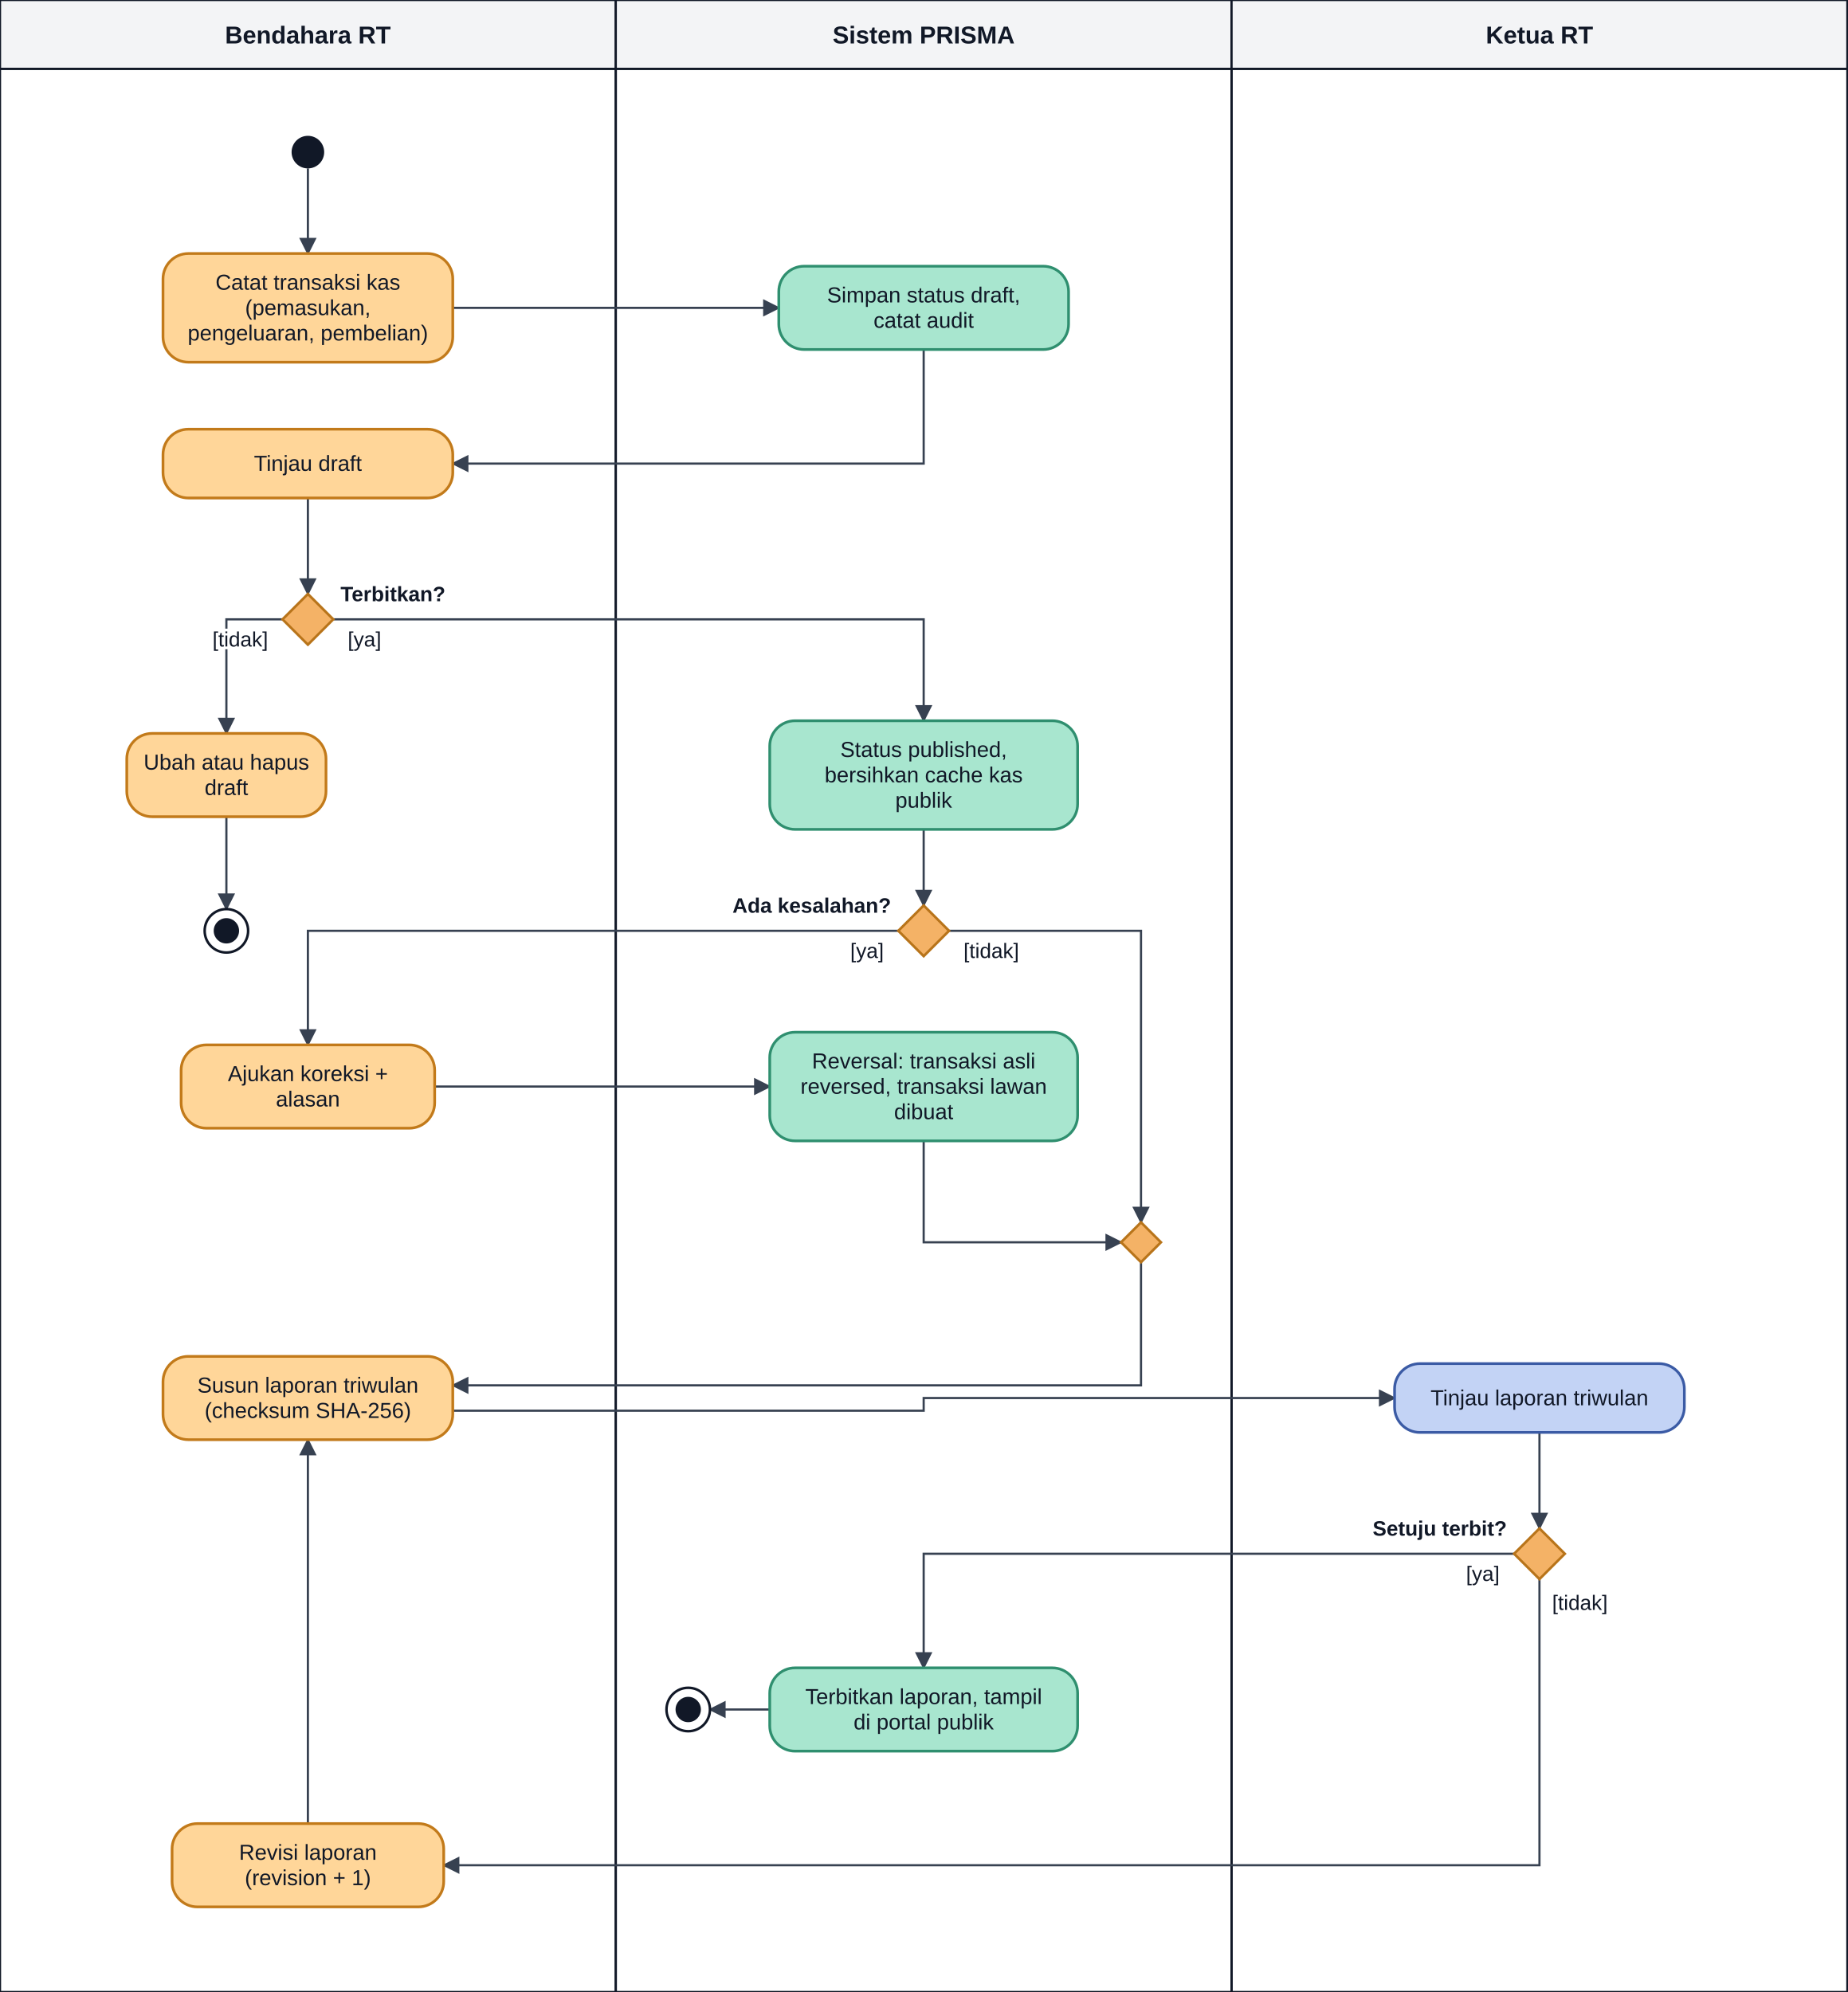
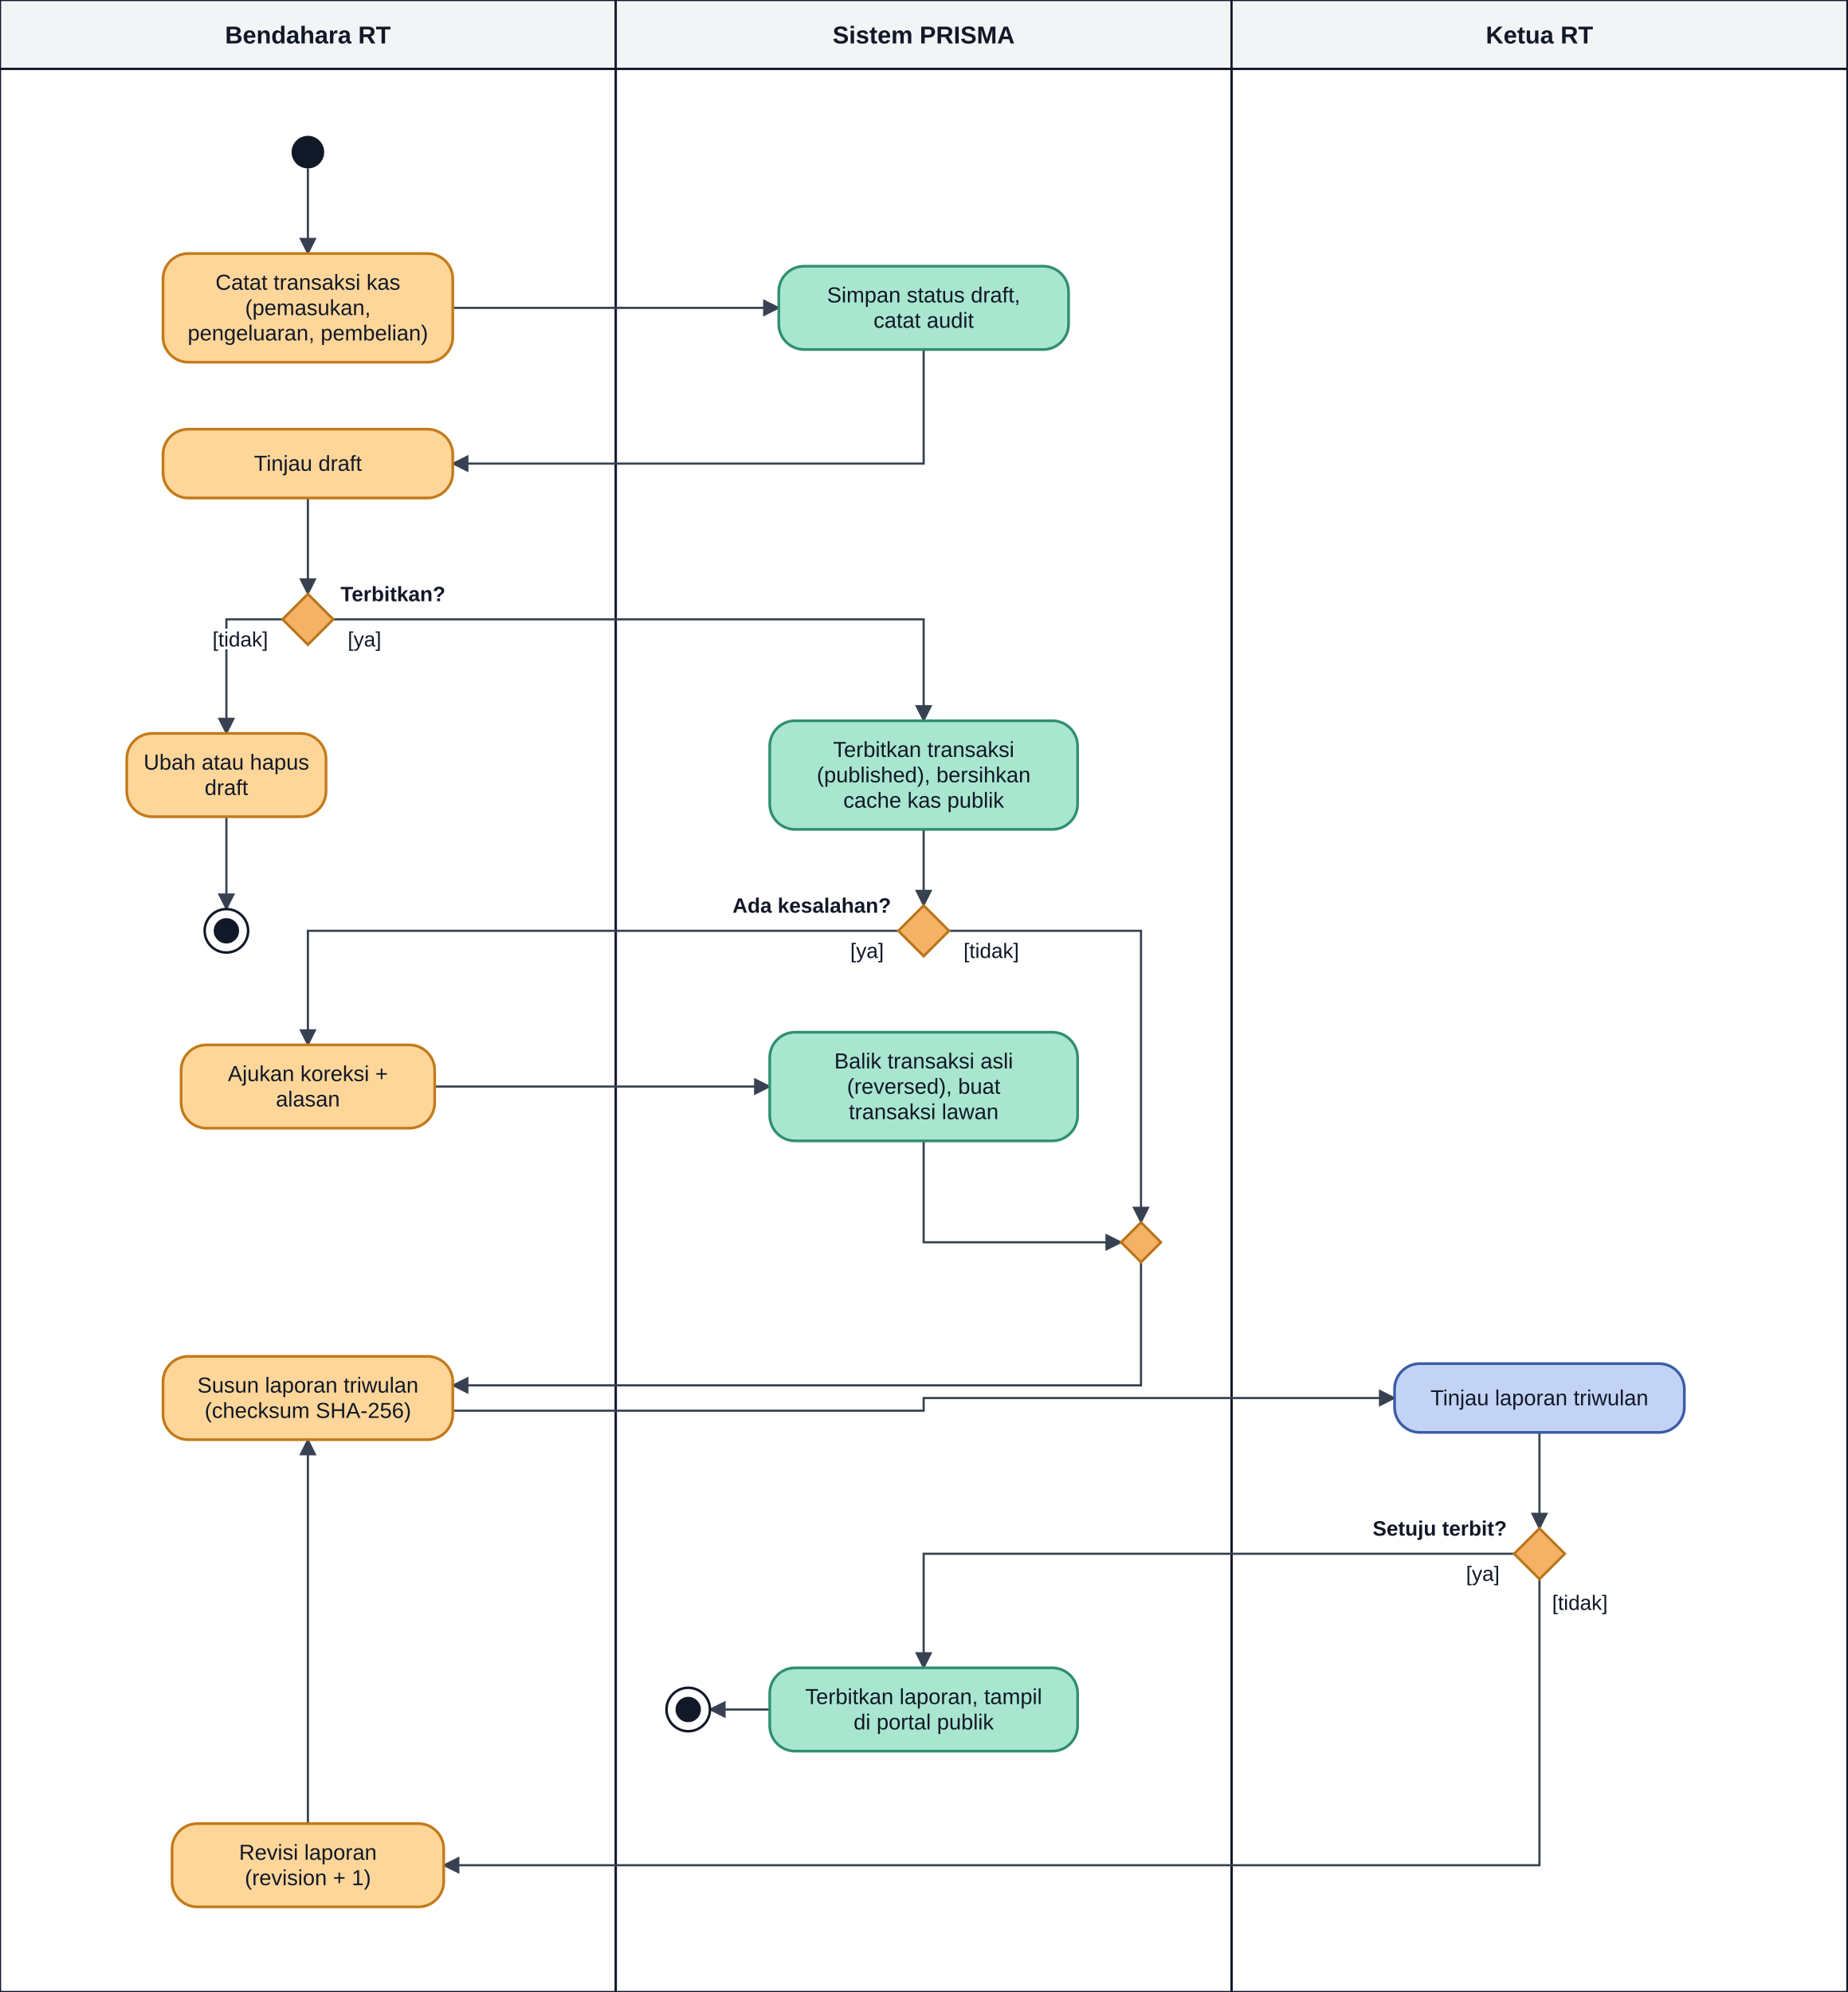
<svg xmlns="http://www.w3.org/2000/svg" viewBox="0 0 1020 1100" width="1020" height="1100" role="img">
  <defs>
    <marker id="a" viewBox="0 0 10 10" refX="9" refY="5" markerWidth="8" markerHeight="8" orient="auto">
      <path d="M0 0 L10 5 L0 10 Z" fill="#374151" />
    </marker>
  </defs>
  <rect width="1020" height="1100" fill="#ffffff" />
  <rect x="0" y="0" width="340" height="38" fill="#f3f4f6" stroke="#111827" stroke-width="1.2" />
  <text x="170.0" y="24.0" text-anchor="middle" font-size="13.5" font-weight="bold" fill="#111827" font-family="Arial, Helvetica, sans-serif">Bendahara RT</text>
  <rect x="0" y="38" width="340" height="1062" fill="none" stroke="#111827" stroke-width="1.2" />
  <rect x="340" y="0" width="340" height="38" fill="#f3f4f6" stroke="#111827" stroke-width="1.2" />
  <text x="510.0" y="24.0" text-anchor="middle" font-size="13.5" font-weight="bold" fill="#111827" font-family="Arial, Helvetica, sans-serif">Sistem PRISMA</text>
  <rect x="340" y="38" width="340" height="1062" fill="none" stroke="#111827" stroke-width="1.2" />
  <rect x="680" y="0" width="340" height="38" fill="#f3f4f6" stroke="#111827" stroke-width="1.2" />
  <text x="850.0" y="24.0" text-anchor="middle" font-size="13.5" font-weight="bold" fill="#111827" font-family="Arial, Helvetica, sans-serif">Ketua RT</text>
  <rect x="680" y="38" width="340" height="1062" fill="none" stroke="#111827" stroke-width="1.2" />
  <path d="M170.0 93.0 V140.0" fill="none" stroke="#374151" stroke-width="1.2" marker-end="url(#a)" />
  <path d="M250.0 170.0 H340.0 H430.0" fill="none" stroke="#374151" stroke-width="1.2" marker-end="url(#a)" />
  <path d="M510.0 193.0 V256.0 H250.0" fill="none" stroke="#374151" stroke-width="1.2" marker-end="url(#a)" />
  <path d="M170.0 275.0 V328.0" fill="none" stroke="#374151" stroke-width="1.2" marker-end="url(#a)" />
  <path d="M156.0 342.0 H125.0 V405.0" fill="none" stroke="#374151" stroke-width="1.2" marker-end="url(#a)" />
  <path d="M125.0 451.0 V502.0" fill="none" stroke="#374151" stroke-width="1.2" marker-end="url(#a)" />
  <path d="M184.0 342.0 H510.0 V398.0" fill="none" stroke="#374151" stroke-width="1.2" marker-end="url(#a)" />
  <path d="M510.0 458.0 V500.0" fill="none" stroke="#374151" stroke-width="1.2" marker-end="url(#a)" />
  <path d="M496.0 514.0 H170.0 V577.0" fill="none" stroke="#374151" stroke-width="1.2" marker-end="url(#a)" />
  <path d="M524.0 514.0 H630.0 V675.0" fill="none" stroke="#374151" stroke-width="1.2" marker-end="url(#a)" />
  <path d="M240.0 600.0 H332.5 H425.0" fill="none" stroke="#374151" stroke-width="1.2" marker-end="url(#a)" />
  <path d="M510.0 630.0 V686.0 H619.0" fill="none" stroke="#374151" stroke-width="1.2" marker-end="url(#a)" />
  <path d="M630.0 697.0 V765.0 H250.0" fill="none" stroke="#374151" stroke-width="1.2" marker-end="url(#a)" />
  <path d="M250.0 779.0 H510.0 V772.0 H770.0" fill="none" stroke="#374151" stroke-width="1.2" marker-end="url(#a)" />
  <path d="M850.0 791.0 V844.0" fill="none" stroke="#374151" stroke-width="1.2" marker-end="url(#a)" />
  <path d="M836.0 858.0 H510.0 V921.0" fill="none" stroke="#374151" stroke-width="1.2" marker-end="url(#a)" />
  <path d="M850.0 872.0 V1030.0 H245.0" fill="none" stroke="#374151" stroke-width="1.2" marker-end="url(#a)" />
  <path d="M170.0 1007.0 V795.0" fill="none" stroke="#374151" stroke-width="1.2" marker-end="url(#a)" />
  <path d="M425.0 944.0 H408.5 H392.0" fill="none" stroke="#374151" stroke-width="1.2" marker-end="url(#a)" />
  <circle cx="170.0" cy="84" r="9" fill="#111827" />
  <rect x="90.0" y="140.0" width="160" height="60" rx="14" fill="#ffd699" stroke="#c27a1a" stroke-width="1.5" />
  <text x="170.0" y="160" text-anchor="middle" font-size="12" fill="#111827" font-family="Arial, Helvetica, sans-serif">Catat transaksi kas</text>
  <text x="170.0" y="174" text-anchor="middle" font-size="12" fill="#111827" font-family="Arial, Helvetica, sans-serif">(pemasukan,</text>
  <text x="170.0" y="188" text-anchor="middle" font-size="12" fill="#111827" font-family="Arial, Helvetica, sans-serif">pengeluaran, pembelian)</text>
  <rect x="430.0" y="147.0" width="160" height="46" rx="14" fill="#a8e6cf" stroke="#2f8f6f" stroke-width="1.5" />
  <text x="510.0" y="167" text-anchor="middle" font-size="12" fill="#111827" font-family="Arial, Helvetica, sans-serif">Simpan status draft,</text>
  <text x="510.0" y="181" text-anchor="middle" font-size="12" fill="#111827" font-family="Arial, Helvetica, sans-serif">catat audit</text>
  <rect x="90.0" y="237.0" width="160" height="38" rx="14" fill="#ffd699" stroke="#c27a1a" stroke-width="1.5" />
  <text x="170.0" y="260" text-anchor="middle" font-size="12" fill="#111827" font-family="Arial, Helvetica, sans-serif">Tinjau draft</text>
  <polygon points="170.0,328.0 184.0,342 170.0,356.0 156.0,342" fill="#f4b266" stroke="#b8741a" stroke-width="1.4" />
  <text x="188.0" y="332" text-anchor="start" font-size="11.5" font-weight="bold" fill="#111827" font-family="Arial, Helvetica, sans-serif" stroke="#fff" stroke-width="3" paint-order="stroke">Terbitkan?</text>
  <rect x="70.0" y="405.0" width="110" height="46" rx="14" fill="#ffd699" stroke="#c27a1a" stroke-width="1.5" />
  <text x="125.0" y="425" text-anchor="middle" font-size="12" fill="#111827" font-family="Arial, Helvetica, sans-serif">Ubah atau hapus</text>
  <text x="125.0" y="439" text-anchor="middle" font-size="12" fill="#111827" font-family="Arial, Helvetica, sans-serif">draft</text>
  <circle cx="125.0" cy="514" r="12" fill="#fff" stroke="#111827" stroke-width="1.4" />
  <circle cx="125.0" cy="514" r="7" fill="#111827" />
  <rect x="425.0" y="398.0" width="170" height="60" rx="14" fill="#a8e6cf" stroke="#2f8f6f" stroke-width="1.5" />
-   <text x="510.0" y="418" text-anchor="middle" font-size="12" fill="#111827" font-family="Arial, Helvetica, sans-serif">Status published,</text>
-   <text x="510.0" y="432" text-anchor="middle" font-size="12" fill="#111827" font-family="Arial, Helvetica, sans-serif">bersihkan cache kas</text>
-   <text x="510.0" y="446" text-anchor="middle" font-size="12" fill="#111827" font-family="Arial, Helvetica, sans-serif">publik</text>
+   <text x="510.0" y="418" text-anchor="middle" font-size="12" fill="#111827" font-family="Arial, Helvetica, sans-serif">Terbitkan transaksi</text>
+   <text x="510.0" y="432" text-anchor="middle" font-size="12" fill="#111827" font-family="Arial, Helvetica, sans-serif">(published), bersihkan</text>
+   <text x="510.0" y="446" text-anchor="middle" font-size="12" fill="#111827" font-family="Arial, Helvetica, sans-serif">cache kas publik</text>
  <polygon points="510.0,500.0 524.0,514 510.0,528.0 496.0,514" fill="#f4b266" stroke="#b8741a" stroke-width="1.4" />
  <text x="492.0" y="504" text-anchor="end" font-size="11.5" font-weight="bold" fill="#111827" font-family="Arial, Helvetica, sans-serif" stroke="#fff" stroke-width="3" paint-order="stroke">Ada kesalahan?</text>
  <rect x="100.0" y="577.0" width="140" height="46" rx="14" fill="#ffd699" stroke="#c27a1a" stroke-width="1.5" />
  <text x="170.0" y="597" text-anchor="middle" font-size="12" fill="#111827" font-family="Arial, Helvetica, sans-serif">Ajukan koreksi +</text>
  <text x="170.0" y="611" text-anchor="middle" font-size="12" fill="#111827" font-family="Arial, Helvetica, sans-serif">alasan</text>
  <rect x="425.0" y="570.0" width="170" height="60" rx="14" fill="#a8e6cf" stroke="#2f8f6f" stroke-width="1.5" />
-   <text x="510.0" y="590" text-anchor="middle" font-size="12" fill="#111827" font-family="Arial, Helvetica, sans-serif">Reversal: transaksi asli</text>
-   <text x="510.0" y="604" text-anchor="middle" font-size="12" fill="#111827" font-family="Arial, Helvetica, sans-serif">reversed, transaksi lawan</text>
-   <text x="510.0" y="618" text-anchor="middle" font-size="12" fill="#111827" font-family="Arial, Helvetica, sans-serif">dibuat</text>
+   <text x="510.0" y="590" text-anchor="middle" font-size="12" fill="#111827" font-family="Arial, Helvetica, sans-serif">Balik transaksi asli</text>
+   <text x="510.0" y="604" text-anchor="middle" font-size="12" fill="#111827" font-family="Arial, Helvetica, sans-serif">(reversed), buat</text>
+   <text x="510.0" y="618" text-anchor="middle" font-size="12" fill="#111827" font-family="Arial, Helvetica, sans-serif">transaksi lawan</text>
  <polygon points="630.0,675.0 641.0,686 630.0,697.0 619.0,686" fill="#f4b266" stroke="#b8741a" stroke-width="1.4" />
  <rect x="90.0" y="749.0" width="160" height="46" rx="14" fill="#ffd699" stroke="#c27a1a" stroke-width="1.5" />
  <text x="170.0" y="769" text-anchor="middle" font-size="12" fill="#111827" font-family="Arial, Helvetica, sans-serif">Susun laporan triwulan</text>
  <text x="170.0" y="783" text-anchor="middle" font-size="12" fill="#111827" font-family="Arial, Helvetica, sans-serif">(checksum SHA-256)</text>
  <rect x="770.0" y="753.0" width="160" height="38" rx="14" fill="#c3d3f5" stroke="#3b5ba5" stroke-width="1.5" />
  <text x="850.0" y="776" text-anchor="middle" font-size="12" fill="#111827" font-family="Arial, Helvetica, sans-serif">Tinjau laporan triwulan</text>
  <polygon points="850.0,844.0 864.0,858 850.0,872.0 836.0,858" fill="#f4b266" stroke="#b8741a" stroke-width="1.4" />
  <text x="832.0" y="848" text-anchor="end" font-size="11.5" font-weight="bold" fill="#111827" font-family="Arial, Helvetica, sans-serif" stroke="#fff" stroke-width="3" paint-order="stroke">Setuju terbit?</text>
  <rect x="425.0" y="921.0" width="170" height="46" rx="14" fill="#a8e6cf" stroke="#2f8f6f" stroke-width="1.5" />
  <text x="510.0" y="941" text-anchor="middle" font-size="12" fill="#111827" font-family="Arial, Helvetica, sans-serif">Terbitkan laporan, tampil</text>
  <text x="510.0" y="955" text-anchor="middle" font-size="12" fill="#111827" font-family="Arial, Helvetica, sans-serif">di portal publik</text>
  <rect x="95.0" y="1007.0" width="150" height="46" rx="14" fill="#ffd699" stroke="#c27a1a" stroke-width="1.5" />
  <text x="170.0" y="1027" text-anchor="middle" font-size="12" fill="#111827" font-family="Arial, Helvetica, sans-serif">Revisi laporan</text>
  <text x="170.0" y="1041" text-anchor="middle" font-size="12" fill="#111827" font-family="Arial, Helvetica, sans-serif">(revision + 1)</text>
  <circle cx="380.0" cy="944" r="12" fill="#fff" stroke="#111827" stroke-width="1.4" />
  <circle cx="380.0" cy="944" r="7" fill="#111827" />
  <text x="148.0" y="357.0" text-anchor="end" font-size="11.5" fill="#111827" font-family="Arial, Helvetica, sans-serif" stroke="#fff" stroke-width="3" paint-order="stroke">[tidak]</text>
  <text x="192.0" y="357.0" text-anchor="start" font-size="11.5" fill="#111827" font-family="Arial, Helvetica, sans-serif" stroke="#fff" stroke-width="3" paint-order="stroke">[ya]</text>
  <text x="488.0" y="529.0" text-anchor="end" font-size="11.5" fill="#111827" font-family="Arial, Helvetica, sans-serif" stroke="#fff" stroke-width="3" paint-order="stroke">[ya]</text>
  <text x="532.0" y="529.0" text-anchor="start" font-size="11.5" fill="#111827" font-family="Arial, Helvetica, sans-serif" stroke="#fff" stroke-width="3" paint-order="stroke">[tidak]</text>
  <text x="828.0" y="873.0" text-anchor="end" font-size="11.5" fill="#111827" font-family="Arial, Helvetica, sans-serif" stroke="#fff" stroke-width="3" paint-order="stroke">[ya]</text>
  <text x="857.0" y="889.0" text-anchor="start" font-size="11.5" fill="#111827" font-family="Arial, Helvetica, sans-serif" stroke="#fff" stroke-width="3" paint-order="stroke">[tidak]</text>
</svg>
